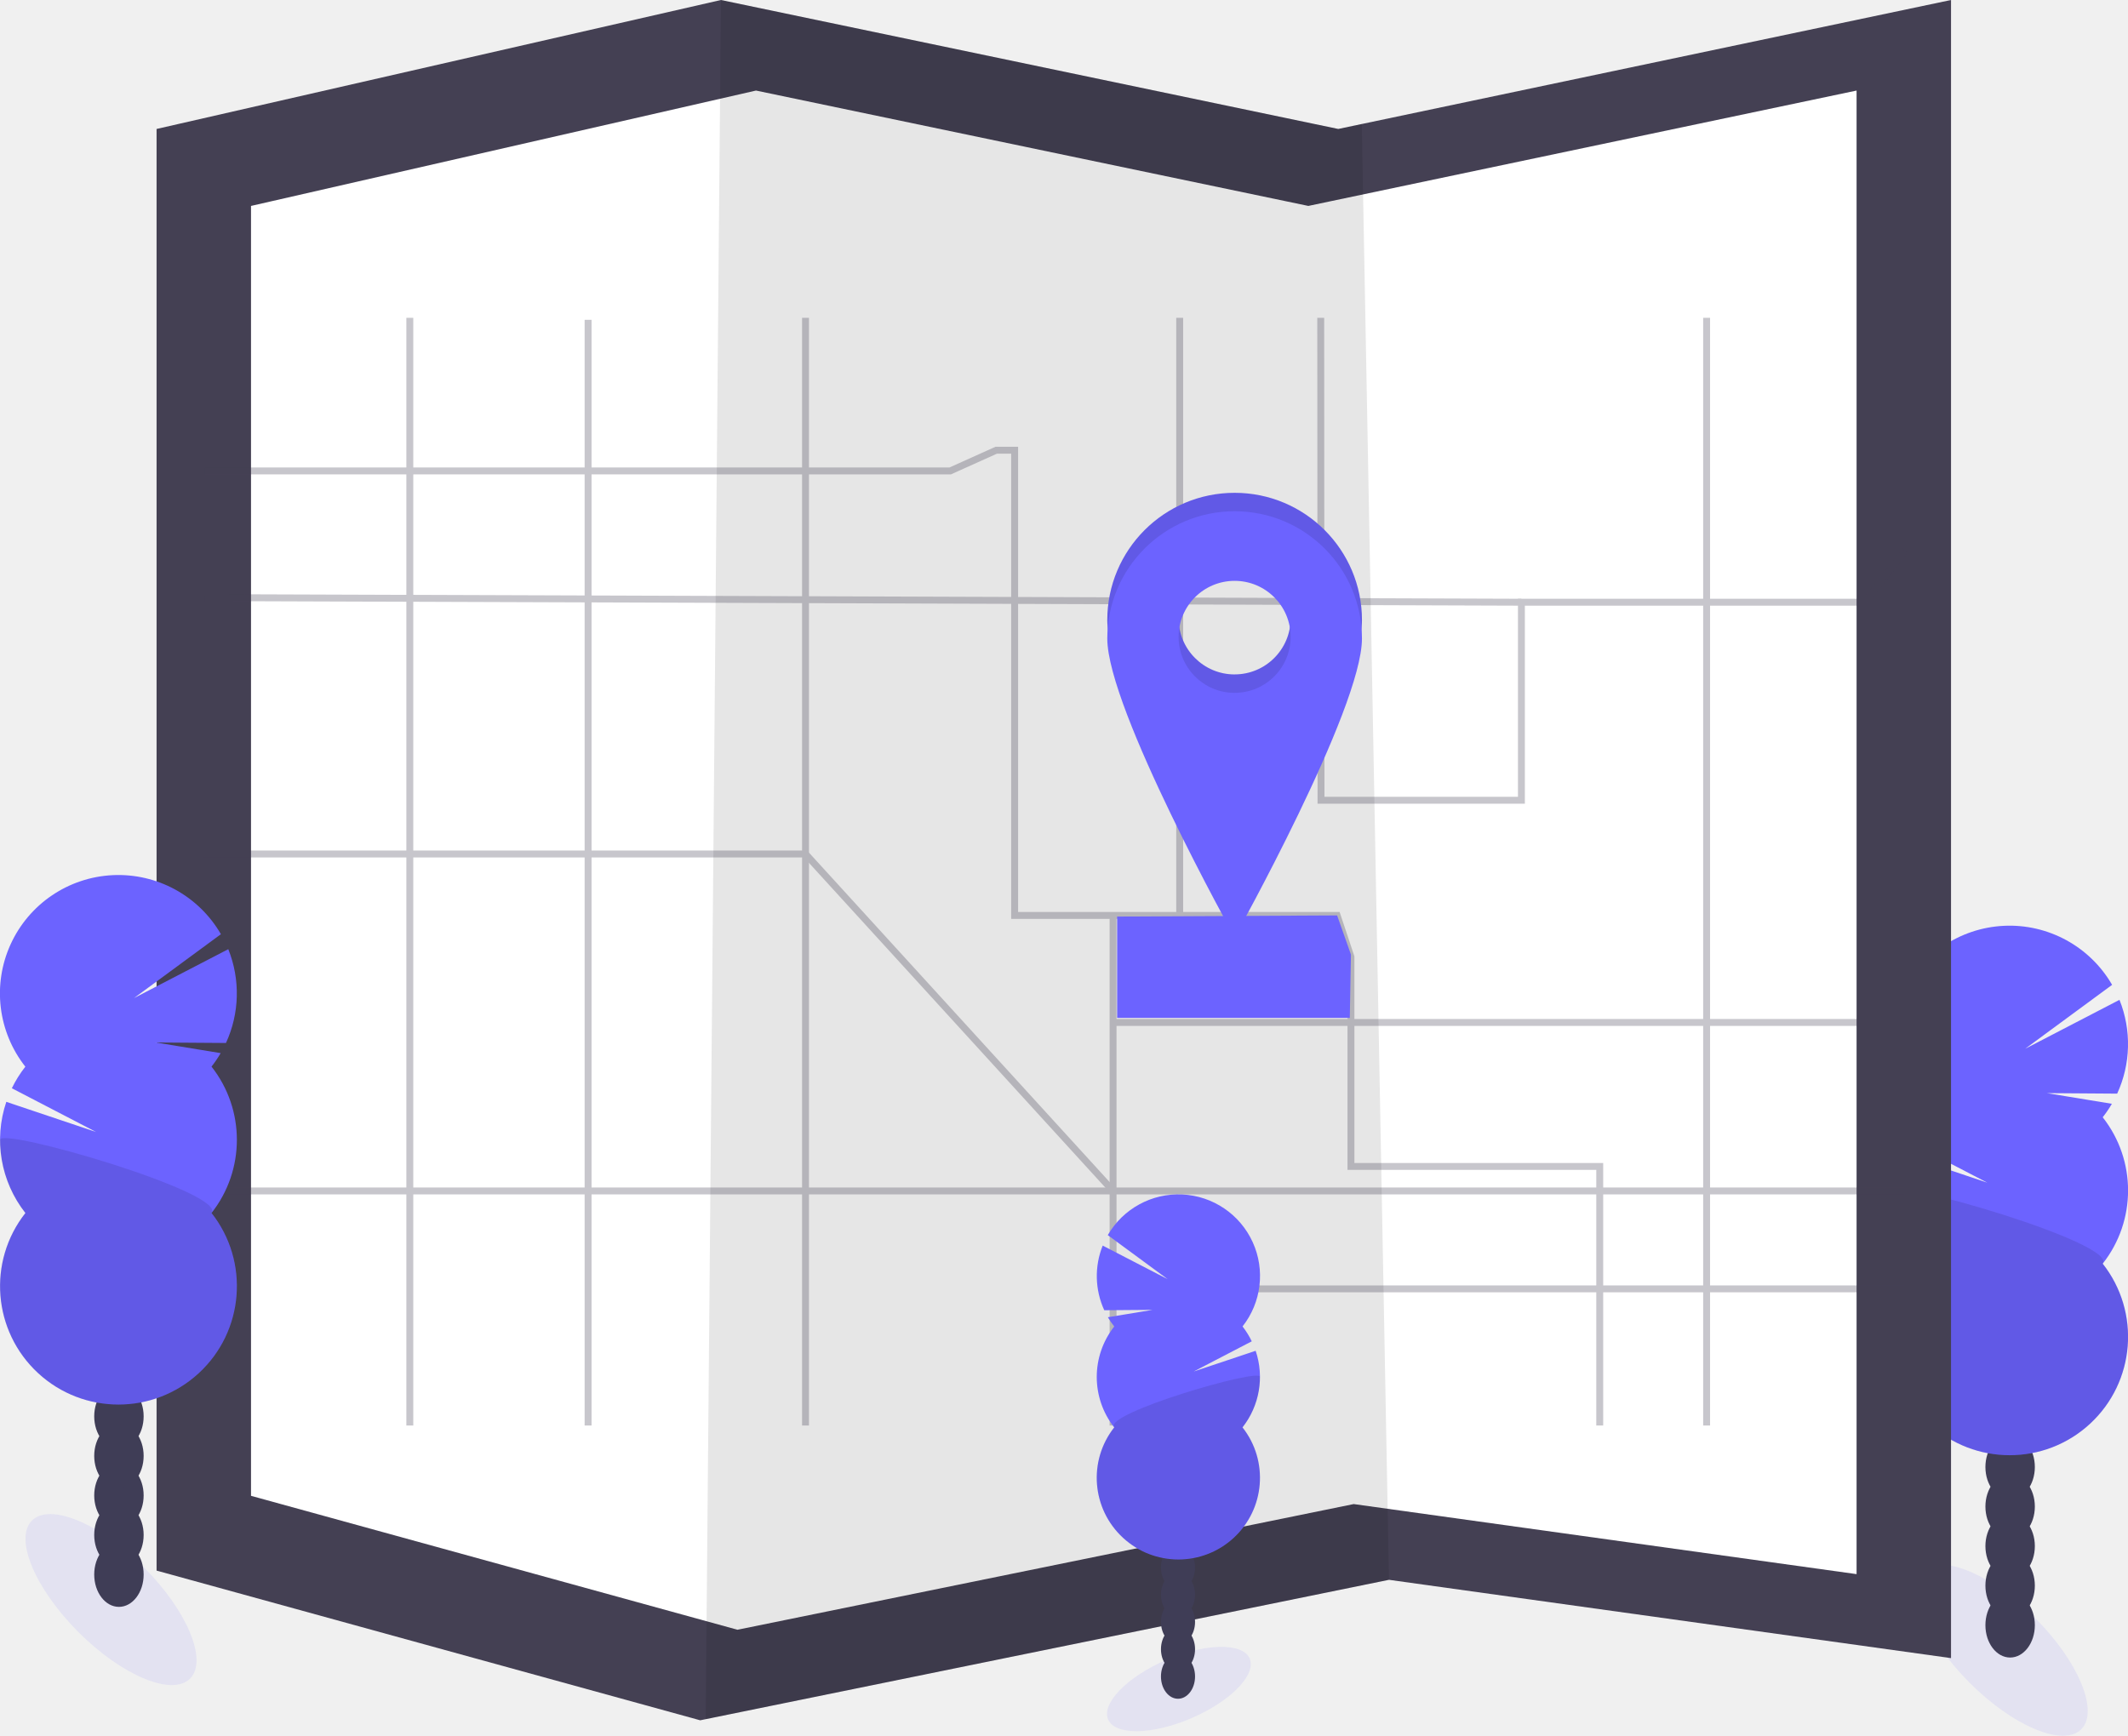
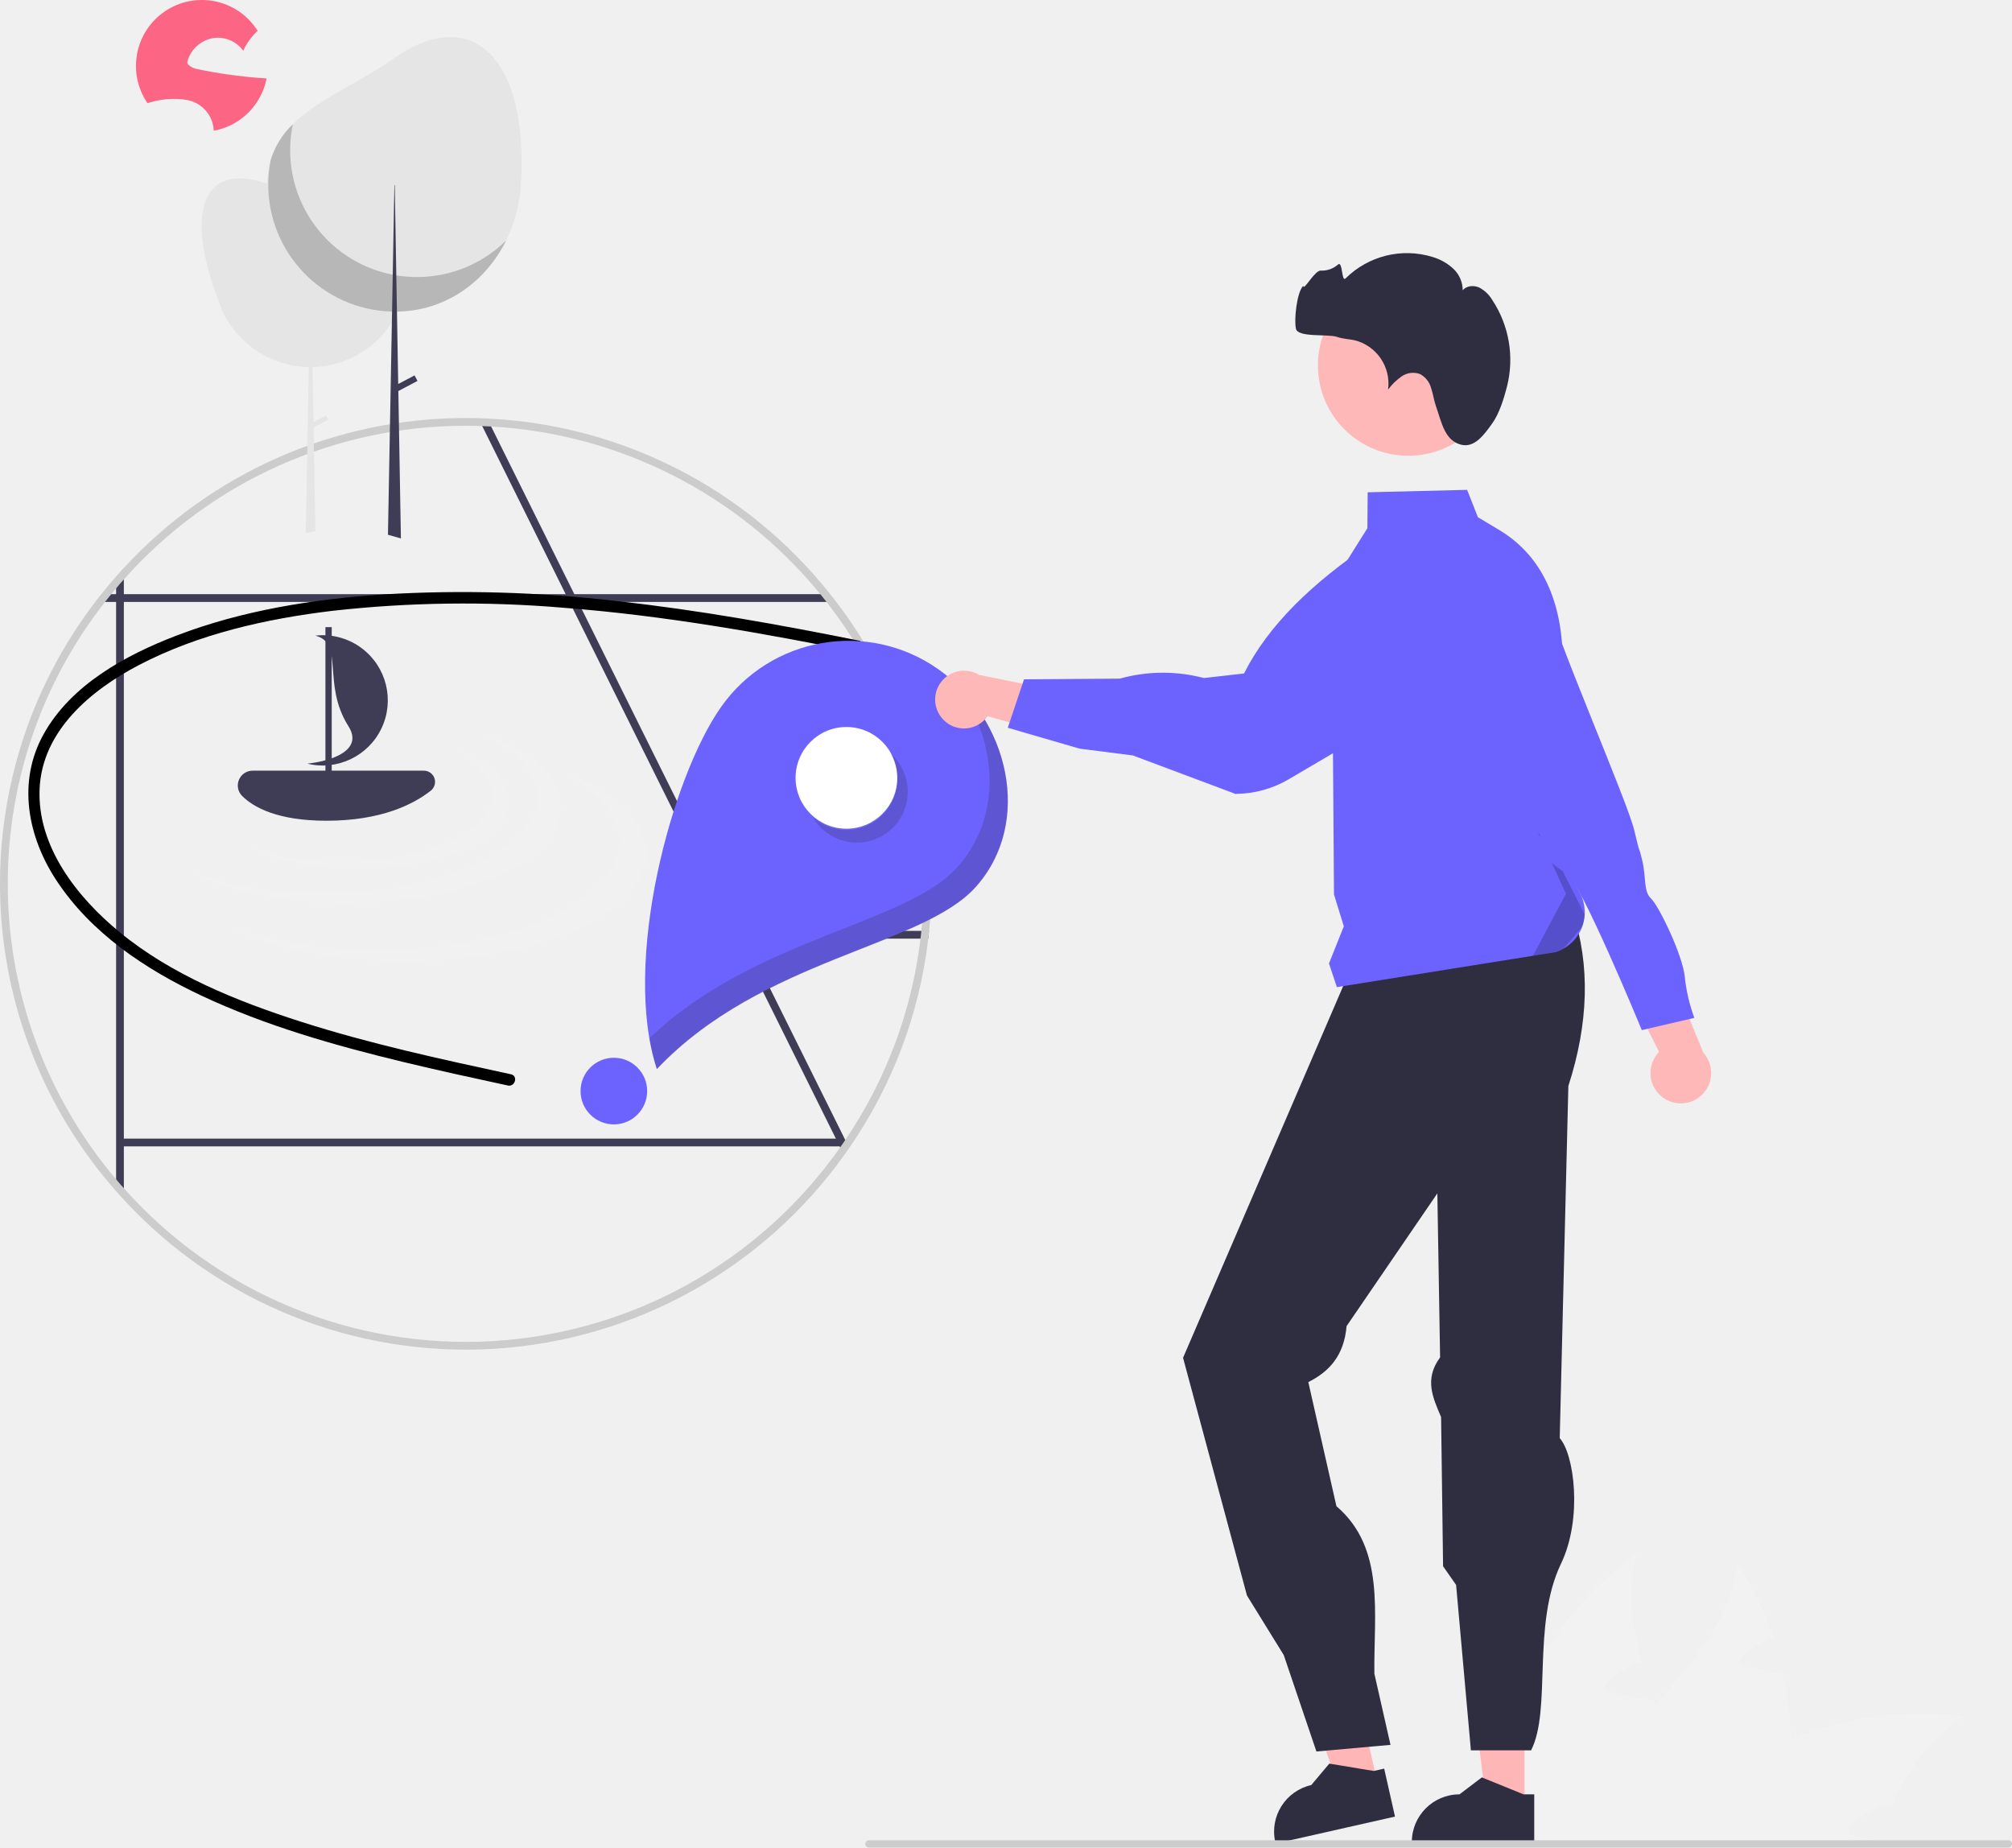
- <svg xmlns="http://www.w3.org/2000/svg" id="e937dd5c-1a88-46eb-b274-68931cd56025" data-name="Layer 1" width="923.8" height="753.71" viewBox="0 0 923.8 753.71">
-   <ellipse cx="1007.29" cy="789.73" rx="19.99" ry="48.53" transform="translate(-401.49 870.42) rotate(-45)" fill="#6c63ff" opacity="0.1" />
-   <ellipse cx="872.63" cy="705.7" rx="10.73" ry="14.05" fill="#3f3d56" />
-   <ellipse cx="872.63" cy="688.53" rx="10.73" ry="14.05" fill="#3f3d56" />
-   <ellipse cx="872.63" cy="671.36" rx="10.73" ry="14.05" fill="#3f3d56" />
-   <ellipse cx="872.63" cy="654.19" rx="10.73" ry="14.05" fill="#3f3d56" />
-   <ellipse cx="872.63" cy="637.02" rx="10.73" ry="14.05" fill="#3f3d56" />
-   <ellipse cx="872.63" cy="619.85" rx="10.73" ry="14.05" fill="#3f3d56" />
-   <ellipse cx="872.63" cy="602.68" rx="10.73" ry="14.05" fill="#3f3d56" />
-   <path d="M1050.9,558.33a51.13,51.13,0,0,0,4-5.88l-28.2-4.63,30.5.22a51.54,51.54,0,0,0,1-40.73l-40.91,21.23L1055,500.8a51.41,51.41,0,1,0-84.9,57.53,51.16,51.16,0,0,0-5.86,9.37l36.6,19-39-13.1a51.45,51.45,0,0,0,8.29,48.27,51.4,51.4,0,1,0,80.8,0,51.41,51.41,0,0,0,0-63.56Z" transform="translate(-138.1 -73.15)" fill="#6c63ff" />
-   <path d="M959.1,590.11a51.16,51.16,0,0,0,11,31.78,51.4,51.4,0,1,0,80.8,0C1057.79,613.15,959.1,584.34,959.1,590.11Z" transform="translate(-138.1 -73.15)" opacity="0.1" />
-   <polygon points="846.97 0 846.97 720 602.97 686 306.36 746.51 303.97 747 67.97 682 67.97 56 312.97 0 580.97 56 591.16 53.85 846.97 0" fill="#444053" />
-   <polygon points="805.97 39.32 805.97 683.53 587.66 653.11 322.27 707.25 320.13 707.68 108.97 649.53 108.97 89.42 328.19 39.32 567.97 89.42 577.09 87.5 805.97 39.32" fill="#fff" />
-   <polygon points="602.97 686 306.36 746.51 312.97 0 580.97 56 591.16 53.85 602.97 686" opacity="0.1" />
-   <g opacity="0.3">
-     <polyline points="573.35 138 573.47 347.5 660.47 347.5 660.47 261.5 809.47 261.5 826.97 239.06" fill="none" stroke="#444053" stroke-miterlimit="10" stroke-width="3" />
-     <polyline points="88.97 204.5 412.47 204.5 432.47 195.5 440.47 195.5 440.47 397.5 580.47 397.5 586.47 415.5 586.47 506.5 694.47 506.5 694.47 619" fill="none" stroke="#444053" stroke-miterlimit="10" stroke-width="3" />
-     <line x1="483.2" y1="619" x2="483.2" y2="397.5" fill="none" stroke="#444053" stroke-miterlimit="10" stroke-width="3" />
-     <line x1="826.97" y1="559.66" x2="483.2" y2="559.66" fill="none" stroke="#444053" stroke-miterlimit="10" stroke-width="3" />
-     <line x1="740.87" y1="138" x2="740.87" y2="619" fill="none" stroke="#444053" stroke-miterlimit="10" stroke-width="3" />
-     <line x1="87.97" y1="517.14" x2="826.97" y2="517.14" fill="none" stroke="#444053" stroke-miterlimit="10" stroke-width="3" />
-     <line x1="177.91" y1="619" x2="177.91" y2="138" fill="none" stroke="#444053" stroke-miterlimit="10" stroke-width="3" />
-     <line x1="349.69" y1="138" x2="349.69" y2="619" fill="none" stroke="#444053" stroke-miterlimit="10" stroke-width="3" />
-     <line x1="88.97" y1="259.5" x2="660.47" y2="261.5" fill="none" stroke="#444053" stroke-miterlimit="10" stroke-width="3" />
-     <line x1="255.3" y1="138.87" x2="255.3" y2="619" fill="none" stroke="#444053" stroke-miterlimit="10" stroke-width="3" />
-     <polyline points="87.97 370.82 349.69 370.82 483.2 517.14" fill="none" stroke="#444053" stroke-miterlimit="10" stroke-width="3" />
-     <line x1="512.12" y1="138" x2="512.12" y2="397.5" fill="none" stroke="#444053" stroke-miterlimit="10" stroke-width="3" />
-     <line x1="483.2" y1="443.98" x2="826.97" y2="443.98" fill="none" stroke="#444053" stroke-miterlimit="10" stroke-width="3" />
-   </g>
-   <polygon points="585.97 442 484.97 442 484.97 398 580.47 397.5 586.47 414.5 585.97 442" fill="#6c63ff" />
-   <path d="M674.07,287.15a55.28,55.28,0,0,0-55.28,55.28c0,30.53,55.28,129.72,55.28,129.72S729.35,373,729.35,342.43A55.28,55.28,0,0,0,674.07,287.15Zm0,78.86a24.32,24.32,0,1,1,24.32-24.32A24.32,24.32,0,0,1,674.07,366Z" transform="translate(-138.1 -73.15)" fill="#6c63ff" />
-   <path d="M674.07,287.15a55.28,55.28,0,0,0-55.28,55.28c0,30.53,55.28,129.72,55.28,129.72S729.35,373,729.35,342.43A55.28,55.28,0,0,0,674.07,287.15Zm0,78.86a24.32,24.32,0,1,1,24.32-24.32A24.32,24.32,0,0,1,674.07,366Z" transform="translate(-138.1 -73.15)" opacity="0.1" />
-   <path d="M674.07,295.15a55.28,55.28,0,0,0-55.28,55.28c0,30.53,55.28,129.72,55.28,129.72S729.35,381,729.35,350.43A55.28,55.28,0,0,0,674.07,295.15Zm0,78.86a24.32,24.32,0,1,1,24.32-24.32A24.32,24.32,0,0,1,674.07,374Z" transform="translate(-138.1 -73.15)" fill="#6c63ff" />
-   <ellipse cx="649.86" cy="806.61" rx="33.45" ry="13.78" transform="translate(-404.13 249.64) rotate(-23.3)" fill="#6c63ff" opacity="0.1" />
-   <ellipse cx="511.39" cy="727.97" rx="7.4" ry="9.68" fill="#3f3d56" />
-   <ellipse cx="511.39" cy="716.13" rx="7.4" ry="9.68" fill="#3f3d56" />
-   <ellipse cx="511.39" cy="704.3" rx="7.4" ry="9.68" fill="#3f3d56" />
-   <ellipse cx="511.39" cy="692.47" rx="7.4" ry="9.68" fill="#3f3d56" />
-   <ellipse cx="511.39" cy="680.63" rx="7.4" ry="9.68" fill="#3f3d56" />
-   <ellipse cx="511.39" cy="668.8" rx="7.4" ry="9.68" fill="#3f3d56" />
-   <ellipse cx="511.39" cy="656.97" rx="7.4" ry="9.68" fill="#3f3d56" />
-   <path d="M621.8,649.13a36.12,36.12,0,0,1-2.76-4l19.44-3.2-21,.16a35.54,35.54,0,0,1-.68-28.07L645,628.6l-26-19.12a35.43,35.43,0,1,1,58.51,39.65,35.55,35.55,0,0,1,4,6.46L656.3,668.7l26.9-9a35.45,35.45,0,0,1-5.71,33.27,35.43,35.43,0,1,1-55.69,0,35.44,35.44,0,0,1,0-43.81Z" transform="translate(-138.1 -73.15)" fill="#6c63ff" />
-   <path d="M685.07,671a35.28,35.28,0,0,1-7.58,21.91,35.43,35.43,0,1,1-55.69,0C617.05,686.91,685.07,667.06,685.07,671Z" transform="translate(-138.1 -73.15)" opacity="0.1" />
-   <ellipse cx="186.29" cy="767.73" rx="19.99" ry="48.53" transform="translate(-626.4 283.44) rotate(-45)" fill="#6c63ff" opacity="0.1" />
-   <ellipse cx="51.63" cy="683.7" rx="10.73" ry="14.05" fill="#3f3d56" />
-   <ellipse cx="51.63" cy="666.53" rx="10.73" ry="14.05" fill="#3f3d56" />
-   <ellipse cx="51.63" cy="649.36" rx="10.73" ry="14.05" fill="#3f3d56" />
-   <ellipse cx="51.63" cy="632.19" rx="10.73" ry="14.05" fill="#3f3d56" />
-   <ellipse cx="51.63" cy="615.02" rx="10.73" ry="14.05" fill="#3f3d56" />
-   <ellipse cx="51.63" cy="597.85" rx="10.73" ry="14.05" fill="#3f3d56" />
-   <ellipse cx="51.63" cy="580.68" rx="10.73" ry="14.05" fill="#3f3d56" />
-   <path d="M229.9,536.33a51.13,51.13,0,0,0,4-5.88l-28.2-4.63,30.5.22a51.54,51.54,0,0,0,1-40.73l-40.91,21.23L234,478.8a51.41,51.41,0,1,0-84.9,57.53,51.16,51.16,0,0,0-5.86,9.37l36.6,19-39-13.1a51.45,51.45,0,0,0,8.29,48.27,51.4,51.4,0,1,0,80.8,0,51.41,51.41,0,0,0,0-63.56Z" transform="translate(-138.1 -73.15)" fill="#6c63ff" />
-   <path d="M138.1,568.11a51.16,51.16,0,0,0,11,31.78,51.4,51.4,0,1,0,80.8,0C236.79,591.15,138.1,562.34,138.1,568.11Z" transform="translate(-138.1 -73.15)" opacity="0.1" />
+ <svg xmlns="http://www.w3.org/2000/svg" id="a31e05d5-4e59-4c4c-aebd-8222b92c6de8" data-name="Layer 1" width="687.419" height="631.176" viewBox="0 0 687.419 631.176">
+   <path d="M868.114,728.666a110.583,110.583,0,0,1-4.789,34.601c-.12.407-.264.814-.407,1.221H792.423a63.267,63.267,0,0,1,4.765-14.367c5.866-12.452,15.445-23.107,24.903-33.691,13.026-14.583,25.741-29.046,27.753-48.01a108.911,108.911,0,0,1,12.26,25.31,29.748,29.748,0,0,0-9.841,6.034c-.79.742-1.628,1.82-1.221,2.849.383.862,1.437,1.149,2.371,1.341,2.251.431,4.502.862,6.753,1.269,1.772.359,3.568.694,5.364,1.03A117.579,117.579,0,0,1,868.114,728.666Z" transform="translate(-256.2903 -134.4121)" fill="#f2f2f2" />
+   <path d="M927.331,720.908c-11.302,6.872-18.486,17.504-24.352,29.405a30.078,30.078,0,0,0-13.673,7.184c-.814.742-1.652,1.82-1.221,2.849.359.862,1.437,1.149,2.371,1.341,2.227.431,4.502.862,6.729,1.269-.215.503-.431,1.03-.646,1.533H821.828A105.641,105.641,0,0,1,833.058,751.654c.886-.886,1.796-1.724,2.73-2.586a111.74,111.74,0,0,1,32.326-20.401A113.722,113.722,0,0,1,927.331,720.908Z" transform="translate(-256.2903 -134.4121)" fill="#f2f2f2" />
+   <path d="M834.279,764.489H767.759a108.058,108.058,0,0,1,.096-15.995,114.384,114.384,0,0,1,47.531-83.162c-3.448,12.284-1.676,24.496,1.916,36.756-.503.168-1.006.311-1.461.503a29.751,29.751,0,0,0-9.841,6.034c-.79.742-1.628,1.82-1.221,2.849.359.862,1.437,1.149,2.371,1.341,2.251.431,4.502.862,6.729,1.269,1.796.359,3.592.694,5.388,1.054.838.144,1.676.311,2.514.479.12.287.192.551.311.814,4.214,11.613,8.812,23.323,10.967,35.224a82.22,82.22,0,0,1,1.102,9.027C834.231,761.95,834.279,763.219,834.279,764.489Z" transform="translate(-256.2903 -134.4121)" fill="#f2f2f2" />
+   <circle cx="68.969" cy="22.514" r="22.514" fill="#fd6584" />
+   <path d="M375.65,146.266a11.17,11.17,0,0,0-9.426-7.834c-.049-.007-.095.002-.144-.001a1.404,1.404,0,0,0-.192-.044c-10.296-1.331-22.181,3.594-26.472,13.354a10.906,10.906,0,0,0-9.134-4.451,11.124,11.124,0,0,0-9.95,8.02,1.305,1.305,0,0,0,.581,1.428,5.705,5.705,0,0,0,2.352,1.194q2.805.594,5.629,1.089,5.512.965,11.081,1.56a164.775,164.775,0,0,0,22.697.858c2.523-.079,4.957-.162,7.269-1.276a10.815,10.815,0,0,0,4.17-3.639A12.27,12.27,0,0,0,375.65,146.266Z" transform="translate(-256.2903 -134.4121)" fill="#f0f0f0" />
+   <path d="M328.857,176.284a11.17,11.17,0,0,0-9.426-7.834c-.049-.007-.095.002-.144-.001a1.403,1.403,0,0,0-.192-.044c-10.296-1.331-22.181,3.594-26.472,13.354a10.906,10.906,0,0,0-9.134-4.451,11.124,11.124,0,0,0-9.95,8.02,1.305,1.305,0,0,0,.581,1.428,5.705,5.705,0,0,0,2.352,1.194q2.805.594,5.629,1.089,5.512.964,11.081,1.56a164.782,164.782,0,0,0,22.697.858c2.523-.079,4.957-.162,7.269-1.276a10.817,10.817,0,0,0,4.17-3.639A12.27,12.27,0,0,0,328.857,176.284Z" transform="translate(-256.2903 -134.4121)" fill="#f0f0f0" />
+   <path d="M545.439,525.72c-.57.835-2.068,1.83-2.652,2.652l.623-1.889-.212-.438-1.326-2.652-33.763-68.043-.013-.013L450.859,340.043v-.013l-1.313-2.639V337.378l-28.326-57.063-1.339-2.705q1.511.04,3.023.119l1.353,2.719L452.504,337.378l.013.013,1.313,2.639v.013l55.776,112.363v.013l1.313,2.639v.013L544.683,523.062l.451.915Z" transform="translate(-256.2903 -134.4121)" fill="#3f3d56" />
+   <path d="M541.672,340.043H288.993c.677-.888,1.366-1.777,2.082-2.652H539.591C540.307,338.266,540.996,339.155,541.672,340.043Z" transform="translate(-256.2903 -134.4121)" fill="#3f3d56" />
+   <path d="M573.685,452.419c-.08.888-.172,1.777-.292,2.652H508.665v-2.652Z" transform="translate(-256.2903 -134.4121)" fill="#3f3d56" />
+   <path d="M298.607,328.652v213.4c-.915-.968-1.79-1.949-2.652-2.931V331.583C296.817,330.601,297.692,329.62,298.607,328.652Z" transform="translate(-256.2903 -134.4121)" fill="#3f3d56" />
+   <rect x="40.991" y="388.98" width="246.742" height="2.652" fill="#3f3d56" />
+   <path d="M543.808,525.72h.305v-.438A4.353,4.353,0,0,1,543.808,525.72Zm-2.042-186.002c-.677-.888-1.366-1.777-2.082-2.652a158.846,158.846,0,0,0-116.686-59.662q-1.511-.08-3.023-.119c-1.512-.04-3.024-.066-4.549-.066a158.653,158.653,0,0,0-116.726,51.109c-.915.968-1.79,1.949-2.652,2.931q-2.526,2.845-4.88,5.808c-.716.875-1.405,1.764-2.082,2.652a158.778,158.778,0,0,0,6.962,201.73c.862.981,1.737,1.963,2.652,2.931A158.923,158.923,0,0,0,544.842,528.85c.584-.822,1.167-1.644,1.737-2.48a157.86,157.86,0,0,0,26.907-71.624c.12-.875.212-1.764.292-2.652q.775-7.758.782-15.741a158.231,158.231,0,0,0-32.795-96.635Zm29.056,115.028a155.09,155.09,0,0,1-25.595,68.905q-.537.816-1.114,1.631a4.353,4.353,0,0,1-.305.438c-.093.146-.199.292-.305.438a156.299,156.299,0,0,1-244.803,14.296c-.915-1.008-1.803-2.016-2.652-3.05a156.167,156.167,0,0,1-3.62-197.685c.703-.888,1.406-1.777,2.135-2.652.478-.597.968-1.18,1.485-1.764.849-1.034,1.737-2.042,2.652-3.05a156.039,156.039,0,0,1,116.726-52.382q2.964,0,5.888.119c1.021.027,2.029.08,3.037.133a156.283,156.283,0,0,1,111.938,56.944c.729.875,1.432,1.764,2.135,2.652a156.509,156.509,0,0,1,32.702,112.376c-.093.889-.186,1.777-.305,2.652Zm-27.013,70.974h.305v-.438a4.367,4.367,0,0,1-.305.438Z" transform="translate(-256.2903 -134.4121)" fill="#ccc" />
+   <path d="M395.37,226.756q0,1.094-.071,2.169a32.864,32.864,0,0,1-3.079,11.931c-.014.032-.03.062-.043.092-.082.174-.167.347-.254.519a32.469,32.469,0,0,1-1.749,3.086A33.025,33.025,0,0,1,363.07,259.806l.327,18.801,4.263-2.245.761,1.447-4.993,2.629.61,34.917.007.466-3.296.734.007-.469,1.038-56.279a32.959,32.959,0,0,1-23.318-10.146c-.208-.215-.414-.437-.615-.656l-.023-.025a33.094,33.094,0,0,1-6.021-9.318c.032.037.066.071.098.107-13.622-34.233-5.697-50.103,15.678-42.608.114-.057.231-.112.345-.169a33.091,33.091,0,0,1,42.871,13.015c.201.338.396.684.583,1.031A32.886,32.886,0,0,1,395.37,226.756Z" transform="translate(-256.2903 -134.4121)" fill="#e5e5e5" />
+   <path d="M434.243,197.637a49.681,49.681,0,0,1-5,18.897c-5.583,11.299-15.383,19.865-27.597,23.061a.12.12,0,0,1-.066.013,41.883,41.883,0,0,1-9.402,1.339h-.265c-.332.013-.663.013-.995.013-.225,0-.451,0-.676-.013a43.316,43.316,0,0,1-42.648-43.311v-.477a30.029,30.029,0,0,1,1.194-8.169c0-.013.013-.026.013-.04a28.308,28.308,0,0,1,7.546-12.108c8.686-8.593,22.438-13.991,34.572-22.531C417.494,135.614,437.015,154.22,434.243,197.637Z" transform="translate(-256.2903 -134.4121)" fill="#e5e5e5" />
+   <path d="M429.244,216.534c-5.583,11.299-15.383,19.865-27.597,23.061a.12.12,0,0,1-.066.013,42.653,42.653,0,0,1-9.362,1.247h-.305q-.835.02-1.671,0a43.388,43.388,0,0,1-42.303-43.868,44.387,44.387,0,0,1,.849-7.997c0-.013.013-.026.013-.04a28.308,28.308,0,0,1,7.546-12.108A43.324,43.324,0,0,0,390.468,228.257c.411.08.822.159,1.233.225,1.193.199,2.387.345,3.594.438A43.267,43.267,0,0,0,429.244,216.534Z" transform="translate(-256.2903 -134.4121)" opacity="0.2" style="isolation:isolate" />
+   <polygon points="136.097 133.582 142.638 130.139 141.64 128.243 136.053 131.184 135.633 107.056 135.633 107.053 135.623 106.542 135.623 106.451 135.406 94.073 135.102 76.628 134.869 63.224 134.747 63.224 134.519 75.596 134.519 75.599 134.183 93.85 133.951 106.443 133.95 106.548 133.883 110.141 132.557 182.216 132.548 182.692 136.973 183.934 136.965 183.454 136.097 133.582" fill="#3f3d56" />
+   <path d="M550.214,353.346c-27.502-5.511-55.091-10.509-83.016-13.569a453.242,453.242,0,0,0-79.792-2.307c-24.035,1.621-48.276,5.423-70.855,14.089-17.399,6.678-35.946,16.782-45.344,33.633-9.06,16.243-5.526,34.975,4.339,49.962,11.869,18.032,30.378,30.389,49.621,39.42,21.91,10.283,45.344,16.948,68.809,22.617,11.9,2.875,23.865,5.474,35.831,8.06,2.496.539,3.563-3.295,1.058-3.836-24.13-5.214-48.331-10.445-71.862-17.993-21.776-6.985-44.06-15.933-61.892-30.599-14.426-11.866-28.143-29.197-27.291-48.902.858-19.865,17.525-33.734,33.861-42.271,20.415-10.669,43.61-15.866,66.337-18.582a403.056,403.056,0,0,1,78.361-1.066c34.873,2.653,69.23,8.809,103.455,15.703" transform="translate(-256.2903 -134.4121)" />
+   <path d="M421.101,384.982c11.573,5.785,18.619,13.424,18.619,21.804,0,18.051-32.664,32.685-72.957,32.685-17.518,0-33.59-2.768-46.166-7.379,13.358,6.677,32.748,10.881,54.337,10.881,40.293,0,72.957-14.633,72.957-32.685C447.892,400.085,437.451,390.976,421.101,384.982Z" transform="translate(-256.2903 -134.4121)" fill="#f1f1f1" />
+   <path d="M446.844,397.381c13.059,6.527,21.01,15.148,21.01,24.603,0,20.369-36.858,36.881-82.323,36.881-19.767,0-37.902-3.124-52.093-8.326,15.073,7.534,36.953,12.278,61.313,12.278,45.466,0,82.323-16.512,82.323-36.881C477.074,414.423,465.294,404.145,446.844,397.381Z" transform="translate(-256.2903 -134.4121)" fill="#f1f1f1" />
+   <path d="M411.249,390.444c8.154,4.075,13.118,9.458,13.118,15.361,0,12.718-23.013,23.027-51.4,23.027a96.544,96.544,0,0,1-32.525-5.199c9.411,4.704,23.072,7.666,38.282,7.666,28.387,0,51.4-10.31,51.4-23.027C430.124,401.084,422.768,394.666,411.249,390.444Z" transform="translate(-256.2903 -134.4121)" fill="#f1f1f1" />
+   <path d="M367.831,414.798c-16.767,0-24.92-4.6-28.808-8.458a5.064,5.064,0,0,1,3.583-8.648h58.493a3.829,3.829,0,0,1,2.371,6.838C397.511,409.215,386.491,414.798,367.831,414.798Z" transform="translate(-256.2903 -134.4121)" fill="#3f3d56" />
+   <path d="M379.976,355.934a22.173,22.173,0,0,0-15.972-4.369c10.099,2.493,2.13,16.45,11.326,30.924,5.012,7.888-4.735,11.755-14.02,12.814a22.255,22.255,0,0,0,18.666-39.369Z" transform="translate(-256.2903 -134.4121)" fill="#3f3d56" />
+   <rect x="111.182" y="214.246" width="2.154" height="51.264" fill="#3f3d56" />
+   <path d="M576.883,363.046a53.275,53.275,0,0,0-74.233,12.883c-16.941,24.056-33.941,87.138-21.941,123.682,35.793-37.807,90.781-41.735,109.057-62.332C609.295,415.271,600.94,379.987,576.883,363.046Z" transform="translate(-256.2903 -134.4121)" fill="#6c63ff" />
+   <circle id="af3c8991-f89c-43e0-a050-89c81726f2a6" data-name="b262ea8c-1946-46c9-a449-3a1996c39394" cx="289.193" cy="265.733" r="17.375" fill="#fff" />
+   <circle id="a49e5b2e-c339-415c-b240-8977b61bd9a6" data-name="bcc29a3a-8123-4529-80aa-6f70df2823cf" cx="209.731" cy="372.741" r="11.38" fill="#6c63ff" />
+   <path d="M564.073,396.136a17.374,17.374,0,1,1-30.008,17.521A17.372,17.372,0,0,0,560.516,391.827,17.374,17.374,0,0,1,564.073,396.136Z" transform="translate(-256.2903 -134.4121)" fill="#231f20" opacity="0.2" style="isolation:isolate" />
+   <path d="M589.799,437.361c-18.276,20.596-73.264,24.525-109.057,62.332a73.694,73.694,0,0,1-2.573-10.578c35.775-34.37,87.702-38.714,105.36-58.613,15.804-17.811,13.344-44.315-.919-62.757C602.172,385.878,607.695,417.193,589.799,437.361Z" transform="translate(-256.2903 -134.4121)" fill="#231f20" opacity="0.2" style="isolation:isolate" />
+   <polygon points="520.879 617.234 507.91 617.234 501.74 567.209 520.882 567.209 520.879 617.234" fill="#ffb6b6" />
+   <path d="M780.477,764.218l-41.819-.002v-.529a16.278,16.278,0,0,1,16.277-16.277h.001l7.639-5.795,14.252,5.796,3.651 0Z" transform="translate(-256.2903 -134.4121)" fill="#2f2e41" />
+   <polygon points="470.62 609.061 457.969 611.918 440.931 564.48 459.603 560.265 470.62 609.061" fill="#ffb6b6" />
+   <path d="M732.906,755.008l-40.792,9.21-.117-.516a16.278,16.278,0,0,1,12.292-19.462l.001-0,6.175-7.335,15.179,2.514,3.561-.804Z" transform="translate(-256.2903 -134.4121)" fill="#2f2e41" />
+   <path d="M793.596,445.819c6.081,18.339,5.438,38.246-1.462,59.612L789.185,625.724c4.876,5.366,7.936,27.246.425,42.913-10.03,20.921-3.12,49.853-10.21,63.732H758.835l-5.054-56.508-4.451-6.372-.677-50.969c-2.731-6.467-5.896-12.88-.341-20.372l-.148-8.853-.79-47.191L716.361,587.455c-.881,10.264-6.128,15.642-13.074,19.118l9.605,42.392c16.799,14.379,12.69,36.632,12.968,57.233l5.508,24.309-25.31,2.263L694.888,699.804l-12.558-20.315-21.841-81.216,15.231-35.351,6.225-14.448,34.765-80.687Z" transform="translate(-256.2903 -134.4121)" fill="#2f2e41" />
+   <path d="M578.734,380.413a9.8,9.8,0,0,0,14.968-1.337l33.527,9.424-5.503-17.241L590.732,364.953a9.853,9.853,0,0,0-11.998,15.46Z" transform="translate(-256.2903 -134.4121)" fill="#ffb8b8" />
+   <path d="M606.155,366.489l32.725-.24h0a54.709,54.709,0,0,1,27.057-.613l1.737.402,13.657-1.549c8.142-16.275,23.25-30.989,43.531-44.545a27.817,27.817,0,0,1,41.01,6.861h0a27.847,27.847,0,0,1-7.468,37.485l-61.8,36.335a36.231,36.231,0,0,1-17.871,4.995h0l-.15.078-35.253-13.208-18.135-2.308-24.59-7.147Z" transform="translate(-256.2903 -134.4121)" fill="#6c63ff" />
+   <circle cx="481.158" cy="124.835" r="30.876" fill="#ffb8b8" />
+   <path d="M766.283,278.829c2.288-3.265,3.911-8.495,4.87-12.317a37.075,37.075,0,0,0-5.077-29.719,11.304,11.304,0,0,0-4.407-4.159c-1.868-.834-4.331-.635-5.634.943a10.132,10.132,0,0,0-3.219-7.378,17.857,17.857,0,0,0-7.157-4.023,29.738,29.738,0,0,0-29.603,7.319c-1.49,1.516-.958-6.059-2.613-4.725A8.23,8.23,0,0,1,707.593,226.856c-2.114-.225-6.001,7.307-6.024,5.182-2.224,2.228-3.203,11.625-2.508,14.696s11.044,1.713,14.011,2.766c1.965.697,4.1.721,6.136,1.174a15.297,15.297,0,0,1,11.337,16.824,20.266,20.266,0,0,1,4.668-4.528,6.859,6.859,0,0,1,6.23-.778,7.706,7.706,0,0,1,3.797,4.784c.674,1.985.935,4.093,1.621,6.073,2.014,5.812,3.053,11.914,8.667,13.292C759.959,287.428,763.159,283.287,766.283,278.829Z" transform="translate(-256.2903 -134.4121)" fill="#2f2e41" />
+   <path d="M796.231,439.699l-3.39-6.78c-4.15-25.71-8.25-49.69-2.68-71.26.35-18.83-5.47-36.52-21.63-46.18l-7.29-4.36-3.69-9.36-33.98.83-.1,12.27-12.17,19.41v.08l.76,105.62,3.36,10.9-5.07,12.68,2.69,8.09,66.99-10.71,7.79-1.25a13.918,13.918,0,0,0,2.59-1.13,14.232,14.232,0,0,0,6.22-6.95c.07-.17.13-.33.19-.5a13.934,13.934,0,0,0,.9-4.3A14.303,14.303,0,0,0,796.231,439.699Z" transform="translate(-256.2903 -134.4121)" fill="#6c63ff" />
+   <path d="M797.721,446.799a13.934,13.934,0,0,1-.9,4.3l-6.41,7.45a13.918,13.918,0,0,1-2.59,1.13l-7.79,1.25,11.27-21.19-24.77-54.23Z" transform="translate(-256.2903 -134.4121)" opacity="0.2" />
+   <path d="M824.681,509.523a10.296,10.296,0,0,1-1.556-15.712L806.822,461.054l18.875,2.298L838.285,494.107a10.352,10.352,0,0,1-13.604,15.416Z" transform="translate(-256.2903 -134.4121)" fill="#ffb8b8" />
+   <path d="M758.587,396.814l12.368-1.708s1.194,18.647,7.11,21.473,3.922,3.291,4.619,6.283,3.855,7.512,8.541,9.574,26.003,53.896,26.003,53.896l17.949-4.186a57.747,57.747,0,0,1-3.256-13.961c-.631-7.213-8.805-24.232-11.497-26.758s-1.628-6.98-3.023-12.963-.427-.435-2.752-10.407-28.469-69.733-29.564-78.94-13.925-14.627-13.925-14.627l-9.972,2.325Z" transform="translate(-256.2903 -134.4121)" fill="#6c63ff" />
+   <path id="a00e3c47-1fa9-4e2e-8ad1-93a2fdd4719a" data-name="f02c4e45-f306-4b42-b3ad-5ddd3016d7d2" d="M553.182,765.588h389.281a1.247,1.247,0,0,0,0-2.494H553.182a1.247,1.247,0,1,0,0,2.494h0Z" transform="translate(-256.2903 -134.4121)" fill="#ccc" />
</svg>
